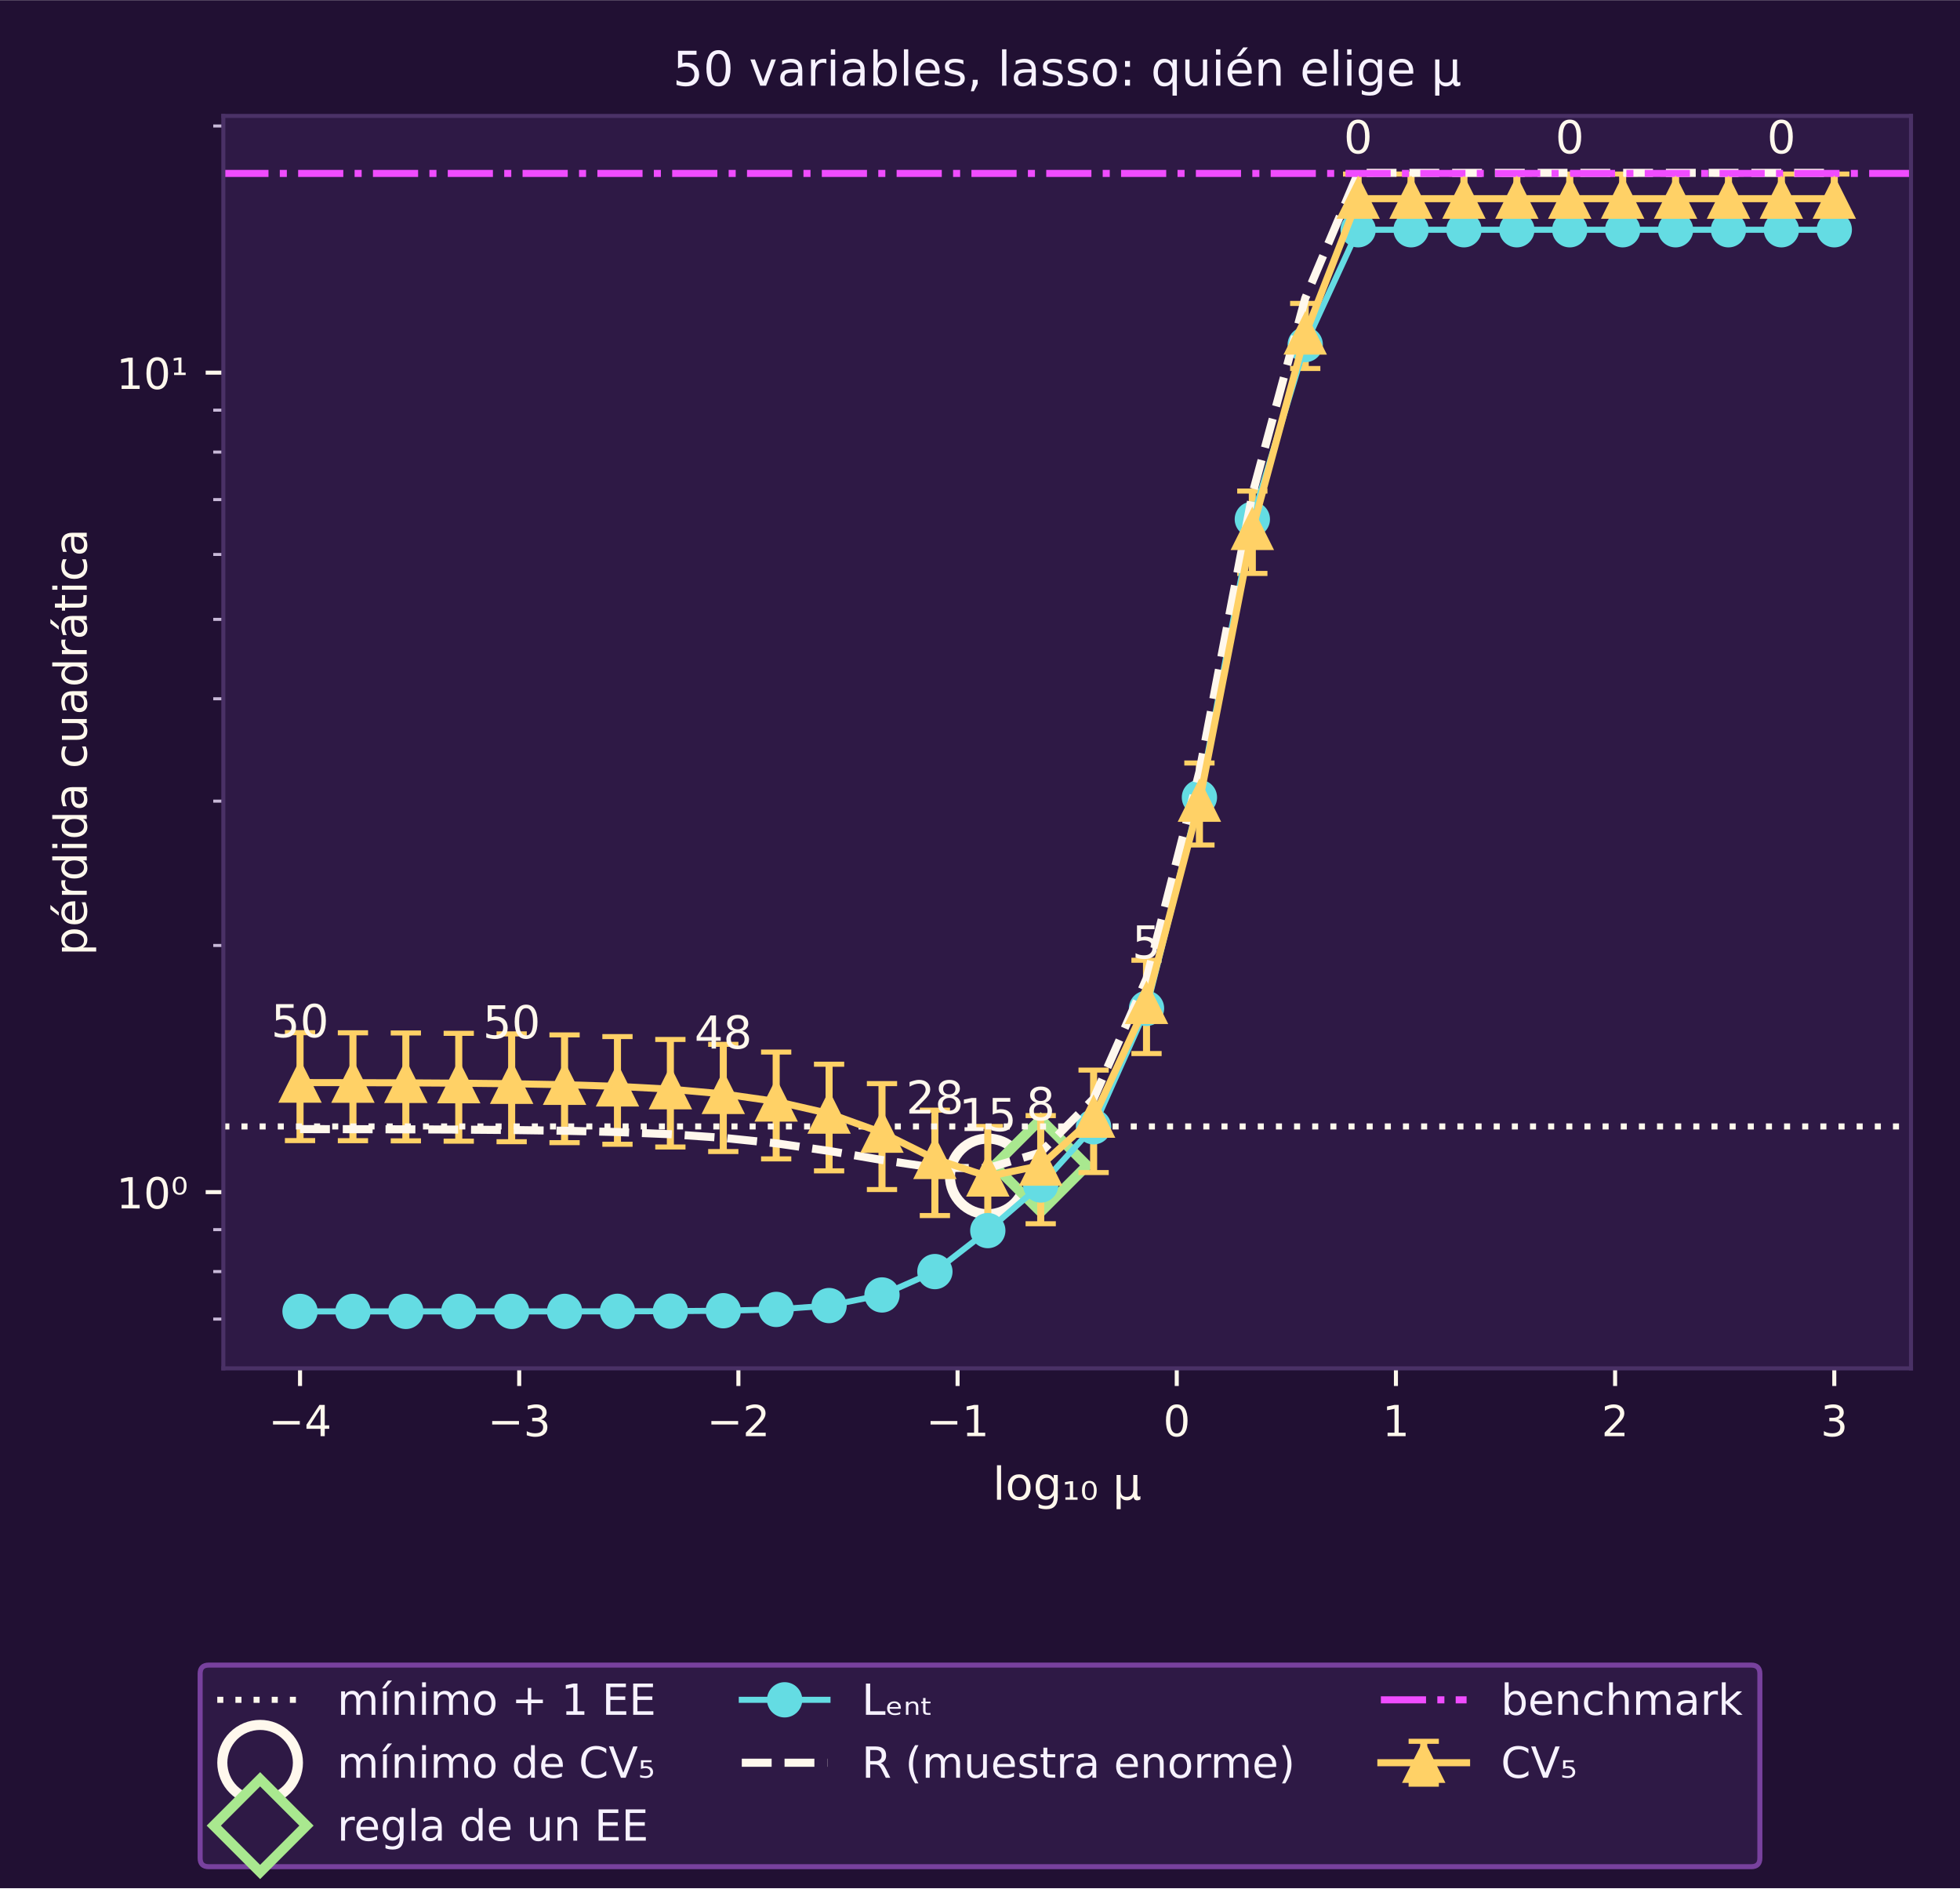
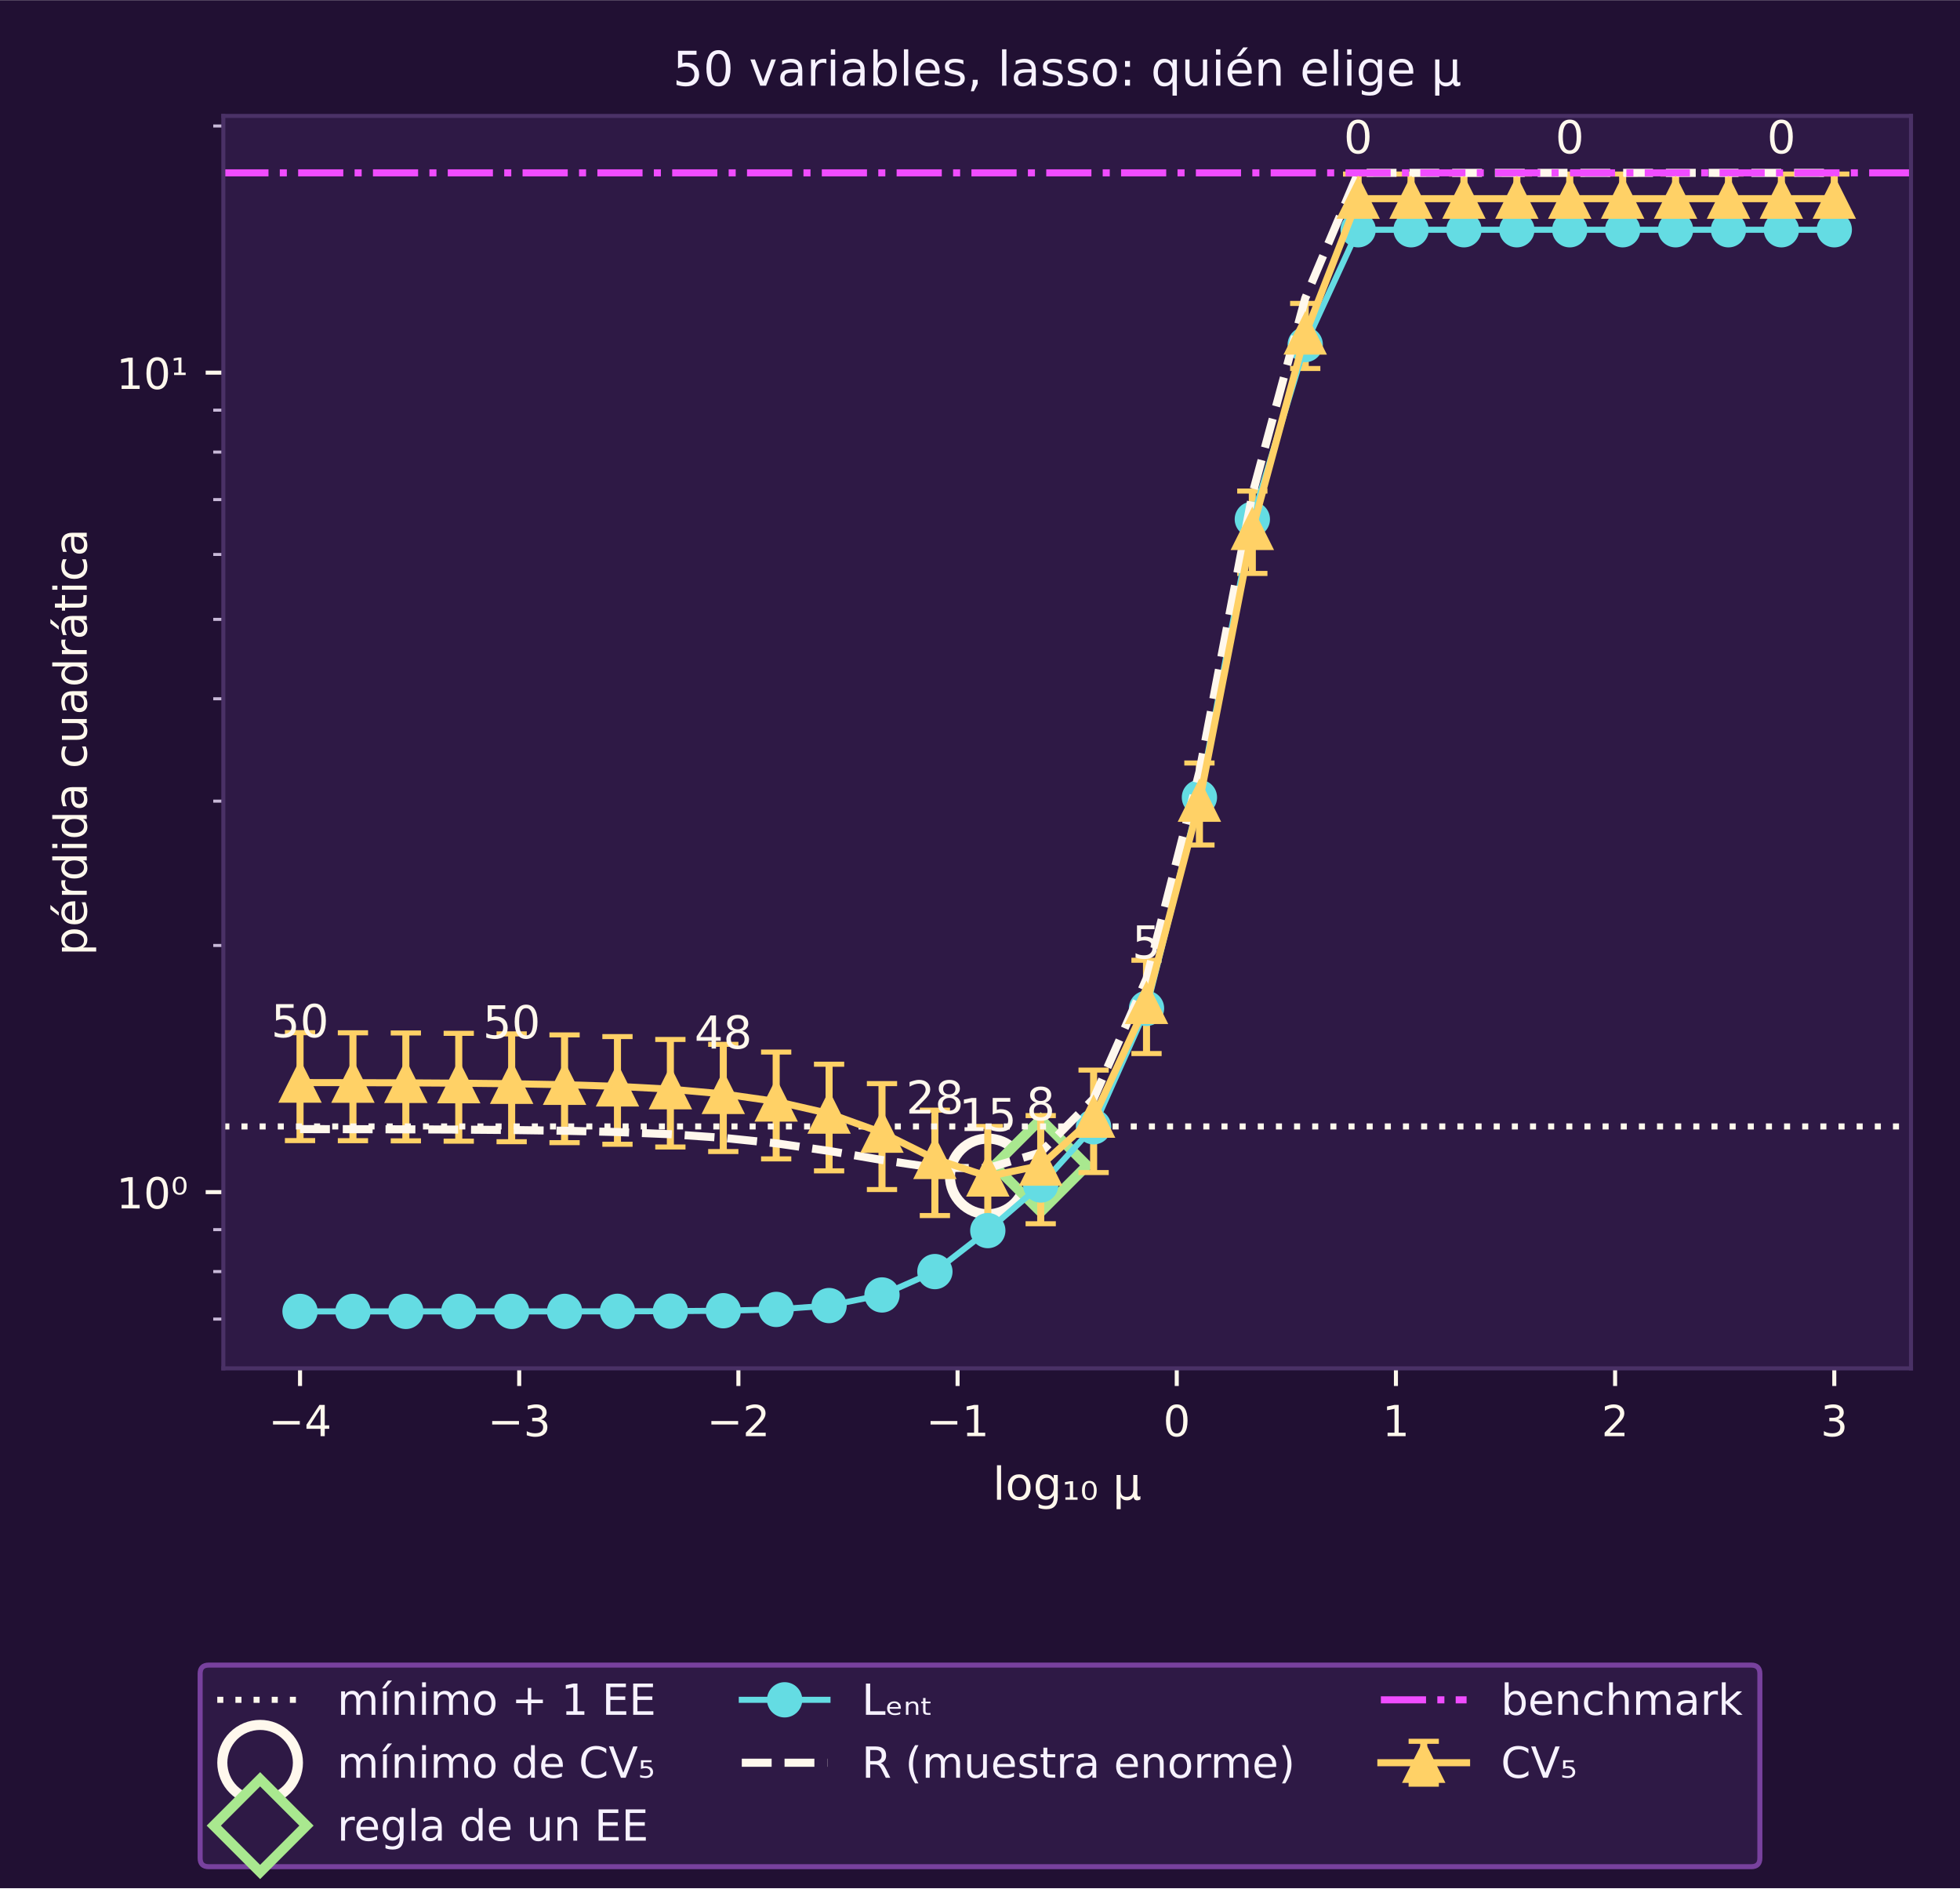
<svg xmlns="http://www.w3.org/2000/svg" xmlns:xlink="http://www.w3.org/1999/xlink" width="600" height="578" viewBox="0 0 388.8 374.4" role="img" aria-label="L ent sube con μ; CV 5 mínima en μ = 0.14 con 15 variables; la línea horizontal es el mínimo más un error estándar; de μ grande a chica, el primer triángulo bajo esa línea es μ = 0.24, con 8 variables; R en el elegido 1.12">
  <rect x="0" y="0" width="388.8" height="374.4" fill="#211033" />
  <defs>
    <style type="text/css">*{stroke-linejoin: round; stroke-linecap: butt}</style>
  </defs>
  <g id="figure_1">
    <g id="patch_1">
      <path d="M 0 374.4  L 388.8 374.4  L 388.8 0  L 0 0  z " style="fill: #211033" />
    </g>
    <g id="axes_1">
      <g id="patch_2">
        <path d="M 44.3 271.312  L 379.08 271.312  L 379.08 22.92  L 44.3 22.92  z " style="fill: #2e1945" />
      </g>
      <g id="elegido">
        <defs>
          <path id="me1d55ab43c" d="M 0 7.5  C 1.989 7.5 3.897 6.71 5.303 5.303  C 6.71 3.897 7.5 1.989 7.5 0  C 7.5 -1.989 6.71 -3.897 5.303 -5.303  C 3.897 -6.71 1.989 -7.5 0 -7.5  C -1.989 -7.5 -3.897 -6.71 -5.303 -5.303  C -6.71 -3.897 -7.5 -1.989 -7.5 0  C -7.5 1.989 -6.71 3.897 -5.303 5.303  C -3.897 6.71 -1.989 7.5 0 7.5  z " style="stroke: #fff8ed; stroke-width: 2" />
        </defs>
        <g clip-path="url(#p0247151b58)">
          <use xlink:href="#me1d55ab43c" x="195.948" y="233.247" style="fill: #2e1945; stroke: #fff8ed; stroke-width: 2" />
        </g>
      </g>
      <g id="elegido-un-ee">
        <defs>
          <path id="m802883b005" d="M -0 9.192  L 9.192 0  L 0 -9.192  L -9.192 -0  z " style="stroke: #a9e88f; stroke-width: 2; stroke-linejoin: miter" />
        </defs>
        <g clip-path="url(#p0247151b58)">
          <use xlink:href="#m802883b005" x="206.443" y="231.099" style="fill: #2e1945; stroke: #a9e88f; stroke-width: 2; stroke-linejoin: miter" />
        </g>
      </g>
      <g id="matplotlib.axis_1">
        <g id="xtick_1">
          <g id="line2d_1">
            <defs>
              <path id="md5d1416848" d="M 0 0  L 0 3.5  " style="stroke: #fff8ed; stroke-width: 0.8" />
            </defs>
            <g>
              <use xlink:href="#md5d1416848" x="59.517" y="271.312" style="fill: #fff8ed; stroke: #fff8ed; stroke-width: 0.8" />
            </g>
          </g>
          <g id="text_1">
            <text style="font-size: 8.5px; font-family: 'DejaVu Sans', sans-serif; text-anchor: middle; fill: #fff8ed" x="59.517" y="284.771" transform="rotate(-0 59.51727 284.7707)">−4</text>
          </g>
        </g>
        <g id="xtick_2">
          <g id="line2d_2">
            <g>
              <use xlink:href="#md5d1416848" x="102.995" y="271.312" style="fill: #fff8ed; stroke: #fff8ed; stroke-width: 0.8" />
            </g>
          </g>
          <g id="text_2">
            <text style="font-size: 8.5px; font-family: 'DejaVu Sans', sans-serif; text-anchor: middle; fill: #fff8ed" x="102.995" y="284.771" transform="rotate(-0 102.9952 284.7707)">−3</text>
          </g>
        </g>
        <g id="xtick_3">
          <g id="line2d_3">
            <g>
              <use xlink:href="#md5d1416848" x="146.473" y="271.312" style="fill: #fff8ed; stroke: #fff8ed; stroke-width: 0.8" />
            </g>
          </g>
          <g id="text_3">
            <text style="font-size: 8.5px; font-family: 'DejaVu Sans', sans-serif; text-anchor: middle; fill: #fff8ed" x="146.473" y="284.771" transform="rotate(-0 146.4731 284.7707)">−2</text>
          </g>
        </g>
        <g id="xtick_4">
          <g id="line2d_4">
            <g>
              <use xlink:href="#md5d1416848" x="189.951" y="271.312" style="fill: #fff8ed; stroke: #fff8ed; stroke-width: 0.8" />
            </g>
          </g>
          <g id="text_4">
            <text style="font-size: 8.5px; font-family: 'DejaVu Sans', sans-serif; text-anchor: middle; fill: #fff8ed" x="189.951" y="284.771" transform="rotate(-0 189.951 284.7707)">−1</text>
          </g>
        </g>
        <g id="xtick_5">
          <g id="line2d_5">
            <g>
              <use xlink:href="#md5d1416848" x="233.429" y="271.312" style="fill: #fff8ed; stroke: #fff8ed; stroke-width: 0.8" />
            </g>
          </g>
          <g id="text_5">
            <text style="font-size: 8.5px; font-family: 'DejaVu Sans', sans-serif; text-anchor: middle; fill: #fff8ed" x="233.429" y="284.771" transform="rotate(-0 233.429 284.7707)">0</text>
          </g>
        </g>
        <g id="xtick_6">
          <g id="line2d_6">
            <g>
              <use xlink:href="#md5d1416848" x="276.907" y="271.312" style="fill: #fff8ed; stroke: #fff8ed; stroke-width: 0.8" />
            </g>
          </g>
          <g id="text_6">
            <text style="font-size: 8.5px; font-family: 'DejaVu Sans', sans-serif; text-anchor: middle; fill: #fff8ed" x="276.907" y="284.771" transform="rotate(-0 276.9069 284.7707)">1</text>
          </g>
        </g>
        <g id="xtick_7">
          <g id="line2d_7">
            <g>
              <use xlink:href="#md5d1416848" x="320.385" y="271.312" style="fill: #fff8ed; stroke: #fff8ed; stroke-width: 0.8" />
            </g>
          </g>
          <g id="text_7">
            <text style="font-size: 8.5px; font-family: 'DejaVu Sans', sans-serif; text-anchor: middle; fill: #fff8ed" x="320.385" y="284.771" transform="rotate(-0 320.3848 284.7707)">2</text>
          </g>
        </g>
        <g id="xtick_8">
          <g id="line2d_8">
            <g>
              <use xlink:href="#md5d1416848" x="363.863" y="271.312" style="fill: #fff8ed; stroke: #fff8ed; stroke-width: 0.8" />
            </g>
          </g>
          <g id="text_8">
            <text style="font-size: 8.5px; font-family: 'DejaVu Sans', sans-serif; text-anchor: middle; fill: #fff8ed" x="363.863" y="284.771" transform="rotate(-0 363.8627 284.7707)">3</text>
          </g>
        </g>
        <g id="text_9">
          <text style="font-size: 9px; font-family: 'DejaVu Sans', sans-serif; text-anchor: middle; fill: #fff8ed" x="211.69" y="297.377" transform="rotate(-0 211.69 297.377)">log₁₀ μ</text>
        </g>
      </g>
      <g id="matplotlib.axis_2">
        <g id="ytick_1">
          <g id="line2d_9">
            <defs>
              <path id="m7dde4cb0bd" d="M 0 0  L -3.5 0  " style="stroke: #fff8ed; stroke-width: 0.8" />
            </defs>
            <g>
              <use xlink:href="#m7dde4cb0bd" x="44.3" y="236.365" style="fill: #fff8ed; stroke: #fff8ed; stroke-width: 0.8" />
            </g>
          </g>
          <g id="text_10">
            <text style="font-size: 8.5px; font-family: 'DejaVu Sans', sans-serif; text-anchor: end; fill: #fff8ed" x="37.3" y="239.595" transform="rotate(-0 37.3 239.5945)">10⁰</text>
          </g>
        </g>
        <g id="ytick_2">
          <g id="line2d_10">
            <g>
              <use xlink:href="#m7dde4cb0bd" x="44.3" y="73.84" style="fill: #fff8ed; stroke: #fff8ed; stroke-width: 0.8" />
            </g>
          </g>
          <g id="text_11">
            <text style="font-size: 8.5px; font-family: 'DejaVu Sans', sans-serif; text-anchor: end; fill: #fff8ed" x="37.3" y="77.069" transform="rotate(-0 37.3 77.06938)">10¹</text>
          </g>
        </g>
        <g id="ytick_3">
          <g id="line2d_11">
            <defs>
              <path id="mcfc61ed64d" d="M 0 0  L -2 0  " style="stroke: #c8b9d8; stroke-width: 0.6" />
            </defs>
            <g>
              <use xlink:href="#mcfc61ed64d" x="44.3" y="261.541" style="fill: #c8b9d8; stroke: #c8b9d8; stroke-width: 0.6" />
            </g>
          </g>
        </g>
        <g id="ytick_4">
          <g id="line2d_12">
            <g>
              <use xlink:href="#mcfc61ed64d" x="44.3" y="252.115" style="fill: #c8b9d8; stroke: #c8b9d8; stroke-width: 0.6" />
            </g>
          </g>
        </g>
        <g id="ytick_5">
          <g id="line2d_13">
            <g>
              <use xlink:href="#mcfc61ed64d" x="44.3" y="243.802" style="fill: #c8b9d8; stroke: #c8b9d8; stroke-width: 0.6" />
            </g>
          </g>
        </g>
        <g id="ytick_6">
          <g id="line2d_14">
            <g>
              <use xlink:href="#mcfc61ed64d" x="44.3" y="187.44" style="fill: #c8b9d8; stroke: #c8b9d8; stroke-width: 0.6" />
            </g>
          </g>
        </g>
        <g id="ytick_7">
          <g id="line2d_15">
            <g>
              <use xlink:href="#mcfc61ed64d" x="44.3" y="158.821" style="fill: #c8b9d8; stroke: #c8b9d8; stroke-width: 0.6" />
            </g>
          </g>
        </g>
        <g id="ytick_8">
          <g id="line2d_16">
            <g>
              <use xlink:href="#mcfc61ed64d" x="44.3" y="138.515" style="fill: #c8b9d8; stroke: #c8b9d8; stroke-width: 0.6" />
            </g>
          </g>
        </g>
        <g id="ytick_9">
          <g id="line2d_17">
            <g>
              <use xlink:href="#mcfc61ed64d" x="44.3" y="122.765" style="fill: #c8b9d8; stroke: #c8b9d8; stroke-width: 0.6" />
            </g>
          </g>
        </g>
        <g id="ytick_10">
          <g id="line2d_18">
            <g>
              <use xlink:href="#mcfc61ed64d" x="44.3" y="109.896" style="fill: #c8b9d8; stroke: #c8b9d8; stroke-width: 0.6" />
            </g>
          </g>
        </g>
        <g id="ytick_11">
          <g id="line2d_19">
            <g>
              <use xlink:href="#mcfc61ed64d" x="44.3" y="99.016" style="fill: #c8b9d8; stroke: #c8b9d8; stroke-width: 0.6" />
            </g>
          </g>
        </g>
        <g id="ytick_12">
          <g id="line2d_20">
            <g>
              <use xlink:href="#mcfc61ed64d" x="44.3" y="89.59" style="fill: #c8b9d8; stroke: #c8b9d8; stroke-width: 0.6" />
            </g>
          </g>
        </g>
        <g id="ytick_13">
          <g id="line2d_21">
            <g>
              <use xlink:href="#mcfc61ed64d" x="44.3" y="81.277" style="fill: #c8b9d8; stroke: #c8b9d8; stroke-width: 0.6" />
            </g>
          </g>
        </g>
        <g id="ytick_14">
          <g id="line2d_22">
            <g>
              <use xlink:href="#mcfc61ed64d" x="44.3" y="24.915" style="fill: #c8b9d8; stroke: #c8b9d8; stroke-width: 0.6" />
            </g>
          </g>
        </g>
        <g id="text_12">
          <text style="font-size: 9px; font-family: 'DejaVu Sans', sans-serif; text-anchor: middle; fill: #fff8ed" x="17.204" y="147.116" transform="rotate(-90 17.20406 147.116)">pérdida cuadrática</text>
        </g>
      </g>
      <g id="LineCollection_1">
        <path d="M 363.863 44.58  L 363.863 34.448  " clip-path="url(#p0247151b58)" style="fill: none; stroke: #ffd166; stroke-width: 1.4" />
        <path d="M 353.368 44.58  L 353.368 34.448  " clip-path="url(#p0247151b58)" style="fill: none; stroke: #ffd166; stroke-width: 1.4" />
        <path d="M 342.873 44.58  L 342.873 34.448  " clip-path="url(#p0247151b58)" style="fill: none; stroke: #ffd166; stroke-width: 1.4" />
        <path d="M 332.379 44.58  L 332.379 34.448  " clip-path="url(#p0247151b58)" style="fill: none; stroke: #ffd166; stroke-width: 1.4" />
        <path d="M 321.884 44.58  L 321.884 34.448  " clip-path="url(#p0247151b58)" style="fill: none; stroke: #ffd166; stroke-width: 1.4" />
        <path d="M 311.389 44.58  L 311.389 34.448  " clip-path="url(#p0247151b58)" style="fill: none; stroke: #ffd166; stroke-width: 1.4" />
        <path d="M 300.895 44.58  L 300.895 34.448  " clip-path="url(#p0247151b58)" style="fill: none; stroke: #ffd166; stroke-width: 1.4" />
        <path d="M 290.4 44.58  L 290.4 34.448  " clip-path="url(#p0247151b58)" style="fill: none; stroke: #ffd166; stroke-width: 1.4" />
        <path d="M 279.905 44.58  L 279.905 34.448  " clip-path="url(#p0247151b58)" style="fill: none; stroke: #ffd166; stroke-width: 1.4" />
        <path d="M 269.411 44.58  L 269.411 34.448  " clip-path="url(#p0247151b58)" style="fill: none; stroke: #ffd166; stroke-width: 1.4" />
        <path d="M 258.916 73.012  L 258.916 60.11  " clip-path="url(#p0247151b58)" style="fill: none; stroke: #ffd166; stroke-width: 1.4" />
        <path d="M 248.421 113.662  L 248.421 97.32  " clip-path="url(#p0247151b58)" style="fill: none; stroke: #ffd166; stroke-width: 1.4" />
        <path d="M 237.927 167.518  L 237.927 151.254  " clip-path="url(#p0247151b58)" style="fill: none; stroke: #ffd166; stroke-width: 1.4" />
        <path d="M 227.432 208.878  L 227.432 190.376  " clip-path="url(#p0247151b58)" style="fill: none; stroke: #ffd166; stroke-width: 1.4" />
        <path d="M 216.937 232.48  L 216.937 212.162  " clip-path="url(#p0247151b58)" style="fill: none; stroke: #ffd166; stroke-width: 1.4" />
        <path d="M 206.443 242.633  L 206.443 221.188  " clip-path="url(#p0247151b58)" style="fill: none; stroke: #ffd166; stroke-width: 1.4" />
        <path d="M 195.948 244.779  L 195.948 223.337  " clip-path="url(#p0247151b58)" style="fill: none; stroke: #ffd166; stroke-width: 1.4" />
        <path d="M 185.453 241.009  L 185.453 220.1  " clip-path="url(#p0247151b58)" style="fill: none; stroke: #ffd166; stroke-width: 1.4" />
        <path d="M 174.959 235.853  L 174.959 214.839  " clip-path="url(#p0247151b58)" style="fill: none; stroke: #ffd166; stroke-width: 1.4" />
        <path d="M 164.464 232.147  L 164.464 210.996  " clip-path="url(#p0247151b58)" style="fill: none; stroke: #ffd166; stroke-width: 1.4" />
        <path d="M 153.969 229.772  L 153.969 208.584  " clip-path="url(#p0247151b58)" style="fill: none; stroke: #ffd166; stroke-width: 1.4" />
        <path d="M 143.475 228.316  L 143.475 207.05  " clip-path="url(#p0247151b58)" style="fill: none; stroke: #ffd166; stroke-width: 1.4" />
        <path d="M 132.98 227.411  L 132.98 206.087  " clip-path="url(#p0247151b58)" style="fill: none; stroke: #ffd166; stroke-width: 1.4" />
        <path d="M 122.485 226.869  L 122.485 205.516  " clip-path="url(#p0247151b58)" style="fill: none; stroke: #ffd166; stroke-width: 1.4" />
        <path d="M 111.991 226.551  L 111.991 205.183  " clip-path="url(#p0247151b58)" style="fill: none; stroke: #ffd166; stroke-width: 1.4" />
        <path d="M 101.496 226.364  L 101.496 204.983  " clip-path="url(#p0247151b58)" style="fill: none; stroke: #ffd166; stroke-width: 1.4" />
        <path d="M 91.001 226.256  L 91.001 204.867  " clip-path="url(#p0247151b58)" style="fill: none; stroke: #ffd166; stroke-width: 1.4" />
        <path d="M 80.507 226.196  L 80.507 204.801  " clip-path="url(#p0247151b58)" style="fill: none; stroke: #ffd166; stroke-width: 1.4" />
        <path d="M 70.012 226.161  L 70.012 204.764  " clip-path="url(#p0247151b58)" style="fill: none; stroke: #ffd166; stroke-width: 1.4" />
        <path d="M 59.517 226.141  L 59.517 204.742  " clip-path="url(#p0247151b58)" style="fill: none; stroke: #ffd166; stroke-width: 1.4" />
      </g>
      <g id="line2d_23">
        <defs>
          <path id="m44a993874d" d="M 3 0  L -3 -0  " style="stroke: #ffd166" />
        </defs>
        <g clip-path="url(#p0247151b58)">
          <use xlink:href="#m44a993874d" x="363.863" y="44.58" style="fill: #ffd166; stroke: #ffd166" />
          <use xlink:href="#m44a993874d" x="353.368" y="44.58" style="fill: #ffd166; stroke: #ffd166" />
          <use xlink:href="#m44a993874d" x="342.873" y="44.58" style="fill: #ffd166; stroke: #ffd166" />
          <use xlink:href="#m44a993874d" x="332.379" y="44.58" style="fill: #ffd166; stroke: #ffd166" />
          <use xlink:href="#m44a993874d" x="321.884" y="44.58" style="fill: #ffd166; stroke: #ffd166" />
          <use xlink:href="#m44a993874d" x="311.389" y="44.58" style="fill: #ffd166; stroke: #ffd166" />
          <use xlink:href="#m44a993874d" x="300.895" y="44.58" style="fill: #ffd166; stroke: #ffd166" />
          <use xlink:href="#m44a993874d" x="290.4" y="44.58" style="fill: #ffd166; stroke: #ffd166" />
          <use xlink:href="#m44a993874d" x="279.905" y="44.58" style="fill: #ffd166; stroke: #ffd166" />
          <use xlink:href="#m44a993874d" x="269.411" y="44.58" style="fill: #ffd166; stroke: #ffd166" />
          <use xlink:href="#m44a993874d" x="258.916" y="73.012" style="fill: #ffd166; stroke: #ffd166" />
          <use xlink:href="#m44a993874d" x="248.421" y="113.662" style="fill: #ffd166; stroke: #ffd166" />
          <use xlink:href="#m44a993874d" x="237.927" y="167.518" style="fill: #ffd166; stroke: #ffd166" />
          <use xlink:href="#m44a993874d" x="227.432" y="208.878" style="fill: #ffd166; stroke: #ffd166" />
          <use xlink:href="#m44a993874d" x="216.937" y="232.48" style="fill: #ffd166; stroke: #ffd166" />
          <use xlink:href="#m44a993874d" x="206.443" y="242.633" style="fill: #ffd166; stroke: #ffd166" />
          <use xlink:href="#m44a993874d" x="195.948" y="244.779" style="fill: #ffd166; stroke: #ffd166" />
          <use xlink:href="#m44a993874d" x="185.453" y="241.009" style="fill: #ffd166; stroke: #ffd166" />
          <use xlink:href="#m44a993874d" x="174.959" y="235.853" style="fill: #ffd166; stroke: #ffd166" />
          <use xlink:href="#m44a993874d" x="164.464" y="232.147" style="fill: #ffd166; stroke: #ffd166" />
          <use xlink:href="#m44a993874d" x="153.969" y="229.772" style="fill: #ffd166; stroke: #ffd166" />
          <use xlink:href="#m44a993874d" x="143.475" y="228.316" style="fill: #ffd166; stroke: #ffd166" />
          <use xlink:href="#m44a993874d" x="132.98" y="227.411" style="fill: #ffd166; stroke: #ffd166" />
          <use xlink:href="#m44a993874d" x="122.485" y="226.869" style="fill: #ffd166; stroke: #ffd166" />
          <use xlink:href="#m44a993874d" x="111.991" y="226.551" style="fill: #ffd166; stroke: #ffd166" />
          <use xlink:href="#m44a993874d" x="101.496" y="226.364" style="fill: #ffd166; stroke: #ffd166" />
          <use xlink:href="#m44a993874d" x="91.001" y="226.256" style="fill: #ffd166; stroke: #ffd166" />
          <use xlink:href="#m44a993874d" x="80.507" y="226.196" style="fill: #ffd166; stroke: #ffd166" />
          <use xlink:href="#m44a993874d" x="70.012" y="226.161" style="fill: #ffd166; stroke: #ffd166" />
          <use xlink:href="#m44a993874d" x="59.517" y="226.141" style="fill: #ffd166; stroke: #ffd166" />
        </g>
      </g>
      <g id="line2d_24">
        <g clip-path="url(#p0247151b58)">
          <use xlink:href="#m44a993874d" x="363.863" y="34.448" style="fill: #ffd166; stroke: #ffd166" />
          <use xlink:href="#m44a993874d" x="353.368" y="34.448" style="fill: #ffd166; stroke: #ffd166" />
          <use xlink:href="#m44a993874d" x="342.873" y="34.448" style="fill: #ffd166; stroke: #ffd166" />
          <use xlink:href="#m44a993874d" x="332.379" y="34.448" style="fill: #ffd166; stroke: #ffd166" />
          <use xlink:href="#m44a993874d" x="321.884" y="34.448" style="fill: #ffd166; stroke: #ffd166" />
          <use xlink:href="#m44a993874d" x="311.389" y="34.448" style="fill: #ffd166; stroke: #ffd166" />
          <use xlink:href="#m44a993874d" x="300.895" y="34.448" style="fill: #ffd166; stroke: #ffd166" />
          <use xlink:href="#m44a993874d" x="290.4" y="34.448" style="fill: #ffd166; stroke: #ffd166" />
          <use xlink:href="#m44a993874d" x="279.905" y="34.448" style="fill: #ffd166; stroke: #ffd166" />
          <use xlink:href="#m44a993874d" x="269.411" y="34.448" style="fill: #ffd166; stroke: #ffd166" />
          <use xlink:href="#m44a993874d" x="258.916" y="60.11" style="fill: #ffd166; stroke: #ffd166" />
          <use xlink:href="#m44a993874d" x="248.421" y="97.32" style="fill: #ffd166; stroke: #ffd166" />
          <use xlink:href="#m44a993874d" x="237.927" y="151.254" style="fill: #ffd166; stroke: #ffd166" />
          <use xlink:href="#m44a993874d" x="227.432" y="190.376" style="fill: #ffd166; stroke: #ffd166" />
          <use xlink:href="#m44a993874d" x="216.937" y="212.162" style="fill: #ffd166; stroke: #ffd166" />
          <use xlink:href="#m44a993874d" x="206.443" y="221.188" style="fill: #ffd166; stroke: #ffd166" />
          <use xlink:href="#m44a993874d" x="195.948" y="223.337" style="fill: #ffd166; stroke: #ffd166" />
          <use xlink:href="#m44a993874d" x="185.453" y="220.1" style="fill: #ffd166; stroke: #ffd166" />
          <use xlink:href="#m44a993874d" x="174.959" y="214.839" style="fill: #ffd166; stroke: #ffd166" />
          <use xlink:href="#m44a993874d" x="164.464" y="210.996" style="fill: #ffd166; stroke: #ffd166" />
          <use xlink:href="#m44a993874d" x="153.969" y="208.584" style="fill: #ffd166; stroke: #ffd166" />
          <use xlink:href="#m44a993874d" x="143.475" y="207.05" style="fill: #ffd166; stroke: #ffd166" />
          <use xlink:href="#m44a993874d" x="132.98" y="206.087" style="fill: #ffd166; stroke: #ffd166" />
          <use xlink:href="#m44a993874d" x="122.485" y="205.516" style="fill: #ffd166; stroke: #ffd166" />
          <use xlink:href="#m44a993874d" x="111.991" y="205.183" style="fill: #ffd166; stroke: #ffd166" />
          <use xlink:href="#m44a993874d" x="101.496" y="204.983" style="fill: #ffd166; stroke: #ffd166" />
          <use xlink:href="#m44a993874d" x="91.001" y="204.867" style="fill: #ffd166; stroke: #ffd166" />
          <use xlink:href="#m44a993874d" x="80.507" y="204.801" style="fill: #ffd166; stroke: #ffd166" />
          <use xlink:href="#m44a993874d" x="70.012" y="204.764" style="fill: #ffd166; stroke: #ffd166" />
          <use xlink:href="#m44a993874d" x="59.517" y="204.742" style="fill: #ffd166; stroke: #ffd166" />
        </g>
      </g>
      <g id="umbral">
        <path d="M 44.3 223.337  L 379.08 223.337  " clip-path="url(#p0247151b58)" style="fill: none; stroke-dasharray: 1.2,2.4; stroke-dashoffset: 0; stroke: #fff8ed; stroke-width: 1.2" />
      </g>
      <g id="L_ent">
        <path d="M 59.517 260.021  L 70.012 260.021  L 80.507 260.021  L 91.001 260.021  L 101.496 260.02  L 111.991 260.016  L 122.485 260.005  L 132.98 259.971  L 143.475 259.884  L 153.969 259.628  L 164.464 258.863  L 174.959 256.757  L 185.453 252.125  L 195.948 243.991  L 206.443 234.949  L 216.937 223.41  L 227.432 199.917  L 237.927 158.079  L 248.421 102.911  L 258.916 68.27  L 269.411 45.497  L 279.905 45.497  L 290.4 45.497  L 300.895 45.497  L 311.389 45.497  L 321.884 45.497  L 332.379 45.497  L 342.873 45.497  L 353.368 45.497  L 363.863 45.497  " clip-path="url(#p0247151b58)" style="fill: none; stroke: #64dce3; stroke-width: 1.2; stroke-linecap: square" />
        <defs>
          <path id="m28ae90e9f3" d="M 0 3  C 0.796 3 1.559 2.684 2.121 2.121  C 2.684 1.559 3 0.796 3 0  C 3 -0.796 2.684 -1.559 2.121 -2.121  C 1.559 -2.684 0.796 -3 0 -3  C -0.796 -3 -1.559 -2.684 -2.121 -2.121  C -2.684 -1.559 -3 -0.796 -3 0  C -3 0.796 -2.684 1.559 -2.121 2.121  C -1.559 2.684 -0.796 3 0 3  z " style="stroke: #64dce3" />
        </defs>
        <g clip-path="url(#p0247151b58)">
          <use xlink:href="#m28ae90e9f3" x="59.517" y="260.021" style="fill: #64dce3; stroke: #64dce3" />
          <use xlink:href="#m28ae90e9f3" x="70.012" y="260.021" style="fill: #64dce3; stroke: #64dce3" />
          <use xlink:href="#m28ae90e9f3" x="80.507" y="260.021" style="fill: #64dce3; stroke: #64dce3" />
          <use xlink:href="#m28ae90e9f3" x="91.001" y="260.021" style="fill: #64dce3; stroke: #64dce3" />
          <use xlink:href="#m28ae90e9f3" x="101.496" y="260.02" style="fill: #64dce3; stroke: #64dce3" />
          <use xlink:href="#m28ae90e9f3" x="111.991" y="260.016" style="fill: #64dce3; stroke: #64dce3" />
          <use xlink:href="#m28ae90e9f3" x="122.485" y="260.005" style="fill: #64dce3; stroke: #64dce3" />
          <use xlink:href="#m28ae90e9f3" x="132.98" y="259.971" style="fill: #64dce3; stroke: #64dce3" />
          <use xlink:href="#m28ae90e9f3" x="143.475" y="259.884" style="fill: #64dce3; stroke: #64dce3" />
          <use xlink:href="#m28ae90e9f3" x="153.969" y="259.628" style="fill: #64dce3; stroke: #64dce3" />
          <use xlink:href="#m28ae90e9f3" x="164.464" y="258.863" style="fill: #64dce3; stroke: #64dce3" />
          <use xlink:href="#m28ae90e9f3" x="174.959" y="256.757" style="fill: #64dce3; stroke: #64dce3" />
          <use xlink:href="#m28ae90e9f3" x="185.453" y="252.125" style="fill: #64dce3; stroke: #64dce3" />
          <use xlink:href="#m28ae90e9f3" x="195.948" y="243.991" style="fill: #64dce3; stroke: #64dce3" />
          <use xlink:href="#m28ae90e9f3" x="206.443" y="234.949" style="fill: #64dce3; stroke: #64dce3" />
          <use xlink:href="#m28ae90e9f3" x="216.937" y="223.41" style="fill: #64dce3; stroke: #64dce3" />
          <use xlink:href="#m28ae90e9f3" x="227.432" y="199.917" style="fill: #64dce3; stroke: #64dce3" />
          <use xlink:href="#m28ae90e9f3" x="237.927" y="158.079" style="fill: #64dce3; stroke: #64dce3" />
          <use xlink:href="#m28ae90e9f3" x="248.421" y="102.911" style="fill: #64dce3; stroke: #64dce3" />
          <use xlink:href="#m28ae90e9f3" x="258.916" y="68.27" style="fill: #64dce3; stroke: #64dce3" />
          <use xlink:href="#m28ae90e9f3" x="269.411" y="45.497" style="fill: #64dce3; stroke: #64dce3" />
          <use xlink:href="#m28ae90e9f3" x="279.905" y="45.497" style="fill: #64dce3; stroke: #64dce3" />
          <use xlink:href="#m28ae90e9f3" x="290.4" y="45.497" style="fill: #64dce3; stroke: #64dce3" />
          <use xlink:href="#m28ae90e9f3" x="300.895" y="45.497" style="fill: #64dce3; stroke: #64dce3" />
          <use xlink:href="#m28ae90e9f3" x="311.389" y="45.497" style="fill: #64dce3; stroke: #64dce3" />
          <use xlink:href="#m28ae90e9f3" x="321.884" y="45.497" style="fill: #64dce3; stroke: #64dce3" />
          <use xlink:href="#m28ae90e9f3" x="332.379" y="45.497" style="fill: #64dce3; stroke: #64dce3" />
          <use xlink:href="#m28ae90e9f3" x="342.873" y="45.497" style="fill: #64dce3; stroke: #64dce3" />
          <use xlink:href="#m28ae90e9f3" x="353.368" y="45.497" style="fill: #64dce3; stroke: #64dce3" />
          <use xlink:href="#m28ae90e9f3" x="363.863" y="45.497" style="fill: #64dce3; stroke: #64dce3" />
        </g>
      </g>
      <g id="R">
        <path d="M 59.517 223.866  L 70.012 223.882  L 80.507 223.91  L 91.001 223.959  L 101.496 224.045  L 111.991 224.193  L 122.485 224.447  L 132.98 224.88  L 143.475 225.599  L 153.969 226.684  L 164.464 228.196  L 174.959 229.991  L 185.453 231.541  L 195.948 231.608  L 206.443 228.497  L 216.937 217.846  L 227.432 194.042  L 237.927 153.002  L 248.421 97.99  L 258.916 59.078  L 269.411 34.211  L 279.905 34.211  L 290.4 34.211  L 300.895 34.211  L 311.389 34.211  L 321.884 34.211  L 332.379 34.211  L 342.873 34.211  L 353.368 34.211  L 363.863 34.211  " clip-path="url(#p0247151b58)" style="fill: none; stroke-dasharray: 5.92,2.56; stroke-dashoffset: 0; stroke: #fff8ed; stroke-width: 1.6" />
      </g>
      <g id="benchmark">
-         <path d="M 44.3 34.328  L 379.08 34.328  " clip-path="url(#p0247151b58)" style="fill: none; stroke-dasharray: 8.96,2.24,1.4,2.24; stroke-dashoffset: 0; stroke: #f04cff; stroke-width: 1.4" />
+         <path d="M 44.3 34.211  L 379.08 34.211  " clip-path="url(#p0247151b58)" style="fill: none; stroke-dasharray: 8.96,2.24,1.4,2.24; stroke-dashoffset: 0; stroke: #f04cff; stroke-width: 1.4" />
      </g>
      <g id="serie-cv">
        <path d="M 363.863 39.332  L 353.368 39.332  L 342.873 39.332  L 332.379 39.332  L 321.884 39.332  L 311.389 39.332  L 300.895 39.332  L 290.4 39.332  L 279.905 39.332  L 269.411 39.332  L 258.916 66.266  L 248.421 105.019  L 237.927 158.919  L 227.432 199.022  L 216.937 221.592  L 206.443 231.099  L 195.948 233.247  L 185.453 229.783  L 174.959 224.567  L 164.464 220.782  L 153.969 218.386  L 143.475 216.885  L 132.98 215.947  L 122.485 215.388  L 111.991 215.061  L 101.496 214.867  L 91.001 214.755  L 80.507 214.691  L 70.012 214.654  L 59.517 214.634  " clip-path="url(#p0247151b58)" style="fill: none; stroke: #ffd166; stroke-width: 1.4; stroke-linecap: square" />
        <defs>
          <path id="m5232eb39ed" d="M 0 -3.5  L -3.5 3.5  L 3.5 3.5  z " style="stroke: #ffd166; stroke-linejoin: miter" />
        </defs>
        <g clip-path="url(#p0247151b58)">
          <use xlink:href="#m5232eb39ed" x="363.863" y="39.332" style="fill: #ffd166; stroke: #ffd166; stroke-linejoin: miter" />
          <use xlink:href="#m5232eb39ed" x="353.368" y="39.332" style="fill: #ffd166; stroke: #ffd166; stroke-linejoin: miter" />
          <use xlink:href="#m5232eb39ed" x="342.873" y="39.332" style="fill: #ffd166; stroke: #ffd166; stroke-linejoin: miter" />
          <use xlink:href="#m5232eb39ed" x="332.379" y="39.332" style="fill: #ffd166; stroke: #ffd166; stroke-linejoin: miter" />
          <use xlink:href="#m5232eb39ed" x="321.884" y="39.332" style="fill: #ffd166; stroke: #ffd166; stroke-linejoin: miter" />
          <use xlink:href="#m5232eb39ed" x="311.389" y="39.332" style="fill: #ffd166; stroke: #ffd166; stroke-linejoin: miter" />
          <use xlink:href="#m5232eb39ed" x="300.895" y="39.332" style="fill: #ffd166; stroke: #ffd166; stroke-linejoin: miter" />
          <use xlink:href="#m5232eb39ed" x="290.4" y="39.332" style="fill: #ffd166; stroke: #ffd166; stroke-linejoin: miter" />
          <use xlink:href="#m5232eb39ed" x="279.905" y="39.332" style="fill: #ffd166; stroke: #ffd166; stroke-linejoin: miter" />
          <use xlink:href="#m5232eb39ed" x="269.411" y="39.332" style="fill: #ffd166; stroke: #ffd166; stroke-linejoin: miter" />
          <use xlink:href="#m5232eb39ed" x="258.916" y="66.266" style="fill: #ffd166; stroke: #ffd166; stroke-linejoin: miter" />
          <use xlink:href="#m5232eb39ed" x="248.421" y="105.019" style="fill: #ffd166; stroke: #ffd166; stroke-linejoin: miter" />
          <use xlink:href="#m5232eb39ed" x="237.927" y="158.919" style="fill: #ffd166; stroke: #ffd166; stroke-linejoin: miter" />
          <use xlink:href="#m5232eb39ed" x="227.432" y="199.022" style="fill: #ffd166; stroke: #ffd166; stroke-linejoin: miter" />
          <use xlink:href="#m5232eb39ed" x="216.937" y="221.592" style="fill: #ffd166; stroke: #ffd166; stroke-linejoin: miter" />
          <use xlink:href="#m5232eb39ed" x="206.443" y="231.099" style="fill: #ffd166; stroke: #ffd166; stroke-linejoin: miter" />
          <use xlink:href="#m5232eb39ed" x="195.948" y="233.247" style="fill: #ffd166; stroke: #ffd166; stroke-linejoin: miter" />
          <use xlink:href="#m5232eb39ed" x="185.453" y="229.783" style="fill: #ffd166; stroke: #ffd166; stroke-linejoin: miter" />
          <use xlink:href="#m5232eb39ed" x="174.959" y="224.567" style="fill: #ffd166; stroke: #ffd166; stroke-linejoin: miter" />
          <use xlink:href="#m5232eb39ed" x="164.464" y="220.782" style="fill: #ffd166; stroke: #ffd166; stroke-linejoin: miter" />
          <use xlink:href="#m5232eb39ed" x="153.969" y="218.386" style="fill: #ffd166; stroke: #ffd166; stroke-linejoin: miter" />
          <use xlink:href="#m5232eb39ed" x="143.475" y="216.885" style="fill: #ffd166; stroke: #ffd166; stroke-linejoin: miter" />
          <use xlink:href="#m5232eb39ed" x="132.98" y="215.947" style="fill: #ffd166; stroke: #ffd166; stroke-linejoin: miter" />
          <use xlink:href="#m5232eb39ed" x="122.485" y="215.388" style="fill: #ffd166; stroke: #ffd166; stroke-linejoin: miter" />
          <use xlink:href="#m5232eb39ed" x="111.991" y="215.061" style="fill: #ffd166; stroke: #ffd166; stroke-linejoin: miter" />
          <use xlink:href="#m5232eb39ed" x="101.496" y="214.867" style="fill: #ffd166; stroke: #ffd166; stroke-linejoin: miter" />
          <use xlink:href="#m5232eb39ed" x="91.001" y="214.755" style="fill: #ffd166; stroke: #ffd166; stroke-linejoin: miter" />
          <use xlink:href="#m5232eb39ed" x="80.507" y="214.691" style="fill: #ffd166; stroke: #ffd166; stroke-linejoin: miter" />
          <use xlink:href="#m5232eb39ed" x="70.012" y="214.654" style="fill: #ffd166; stroke: #ffd166; stroke-linejoin: miter" />
          <use xlink:href="#m5232eb39ed" x="59.517" y="214.634" style="fill: #ffd166; stroke: #ffd166; stroke-linejoin: miter" />
        </g>
      </g>
      <g id="patch_3">
        <path d="M 44.3 271.312  L 44.3 22.92  " style="fill: none; stroke: #4a3166; stroke-width: 0.8; stroke-linejoin: miter; stroke-linecap: square" />
      </g>
      <g id="patch_4">
        <path d="M 379.08 271.312  L 379.08 22.92  " style="fill: none; stroke: #4a3166; stroke-width: 0.8; stroke-linejoin: miter; stroke-linecap: square" />
      </g>
      <g id="patch_5">
        <path d="M 44.3 271.312  L 379.08 271.312  " style="fill: none; stroke: #4a3166; stroke-width: 0.8; stroke-linejoin: miter; stroke-linecap: square" />
      </g>
      <g id="patch_6">
        <path d="M 44.3 22.92  L 379.08 22.92  " style="fill: none; stroke: #4a3166; stroke-width: 0.8; stroke-linejoin: miter; stroke-linecap: square" />
      </g>
      <g id="anotar-0.0001">
        <text style="font-size: 9px; font-family: 'DejaVu Sans', sans-serif; text-anchor: middle; fill: #fff8ed" x="59.517" y="205.634" transform="rotate(-0 59.51727 205.6338)">50</text>
      </g>
      <g id="anotar-0.0009236708571873865">
        <text style="font-size: 9px; font-family: 'DejaVu Sans', sans-serif; text-anchor: middle; fill: #fff8ed" x="101.496" y="205.867" transform="rotate(-0 101.496 205.867)">50</text>
      </g>
      <g id="anotar-0.008531678524172814">
        <text style="font-size: 9px; font-family: 'DejaVu Sans', sans-serif; text-anchor: middle; fill: #fff8ed" x="143.475" y="207.885" transform="rotate(-0 143.4746 207.8849)">48</text>
      </g>
      <g id="anotar-0.07880462815669913">
        <text style="font-size: 9px; font-family: 'DejaVu Sans', sans-serif; text-anchor: middle; fill: #fff8ed" x="185.453" y="220.783" transform="rotate(-0 185.4533 220.7831)">28</text>
      </g>
      <g id="anotar-0.1373823795883264">
        <text style="font-size: 9px; font-family: 'DejaVu Sans', sans-serif; text-anchor: middle; fill: #fff8ed" x="195.948" y="224.247" transform="rotate(-0 195.948 224.2467)">15</text>
      </g>
      <g id="anotar-0.2395026619987486">
        <text style="font-size: 9px; font-family: 'DejaVu Sans', sans-serif; text-anchor: middle; fill: #fff8ed" x="206.443" y="222.099" transform="rotate(-0 206.4427 222.0992)">8</text>
      </g>
      <g id="anotar-0.7278953843983154">
        <text style="font-size: 9px; font-family: 'DejaVu Sans', sans-serif; text-anchor: middle; fill: #fff8ed" x="227.432" y="190.022" transform="rotate(-0 227.432 190.0225)">5</text>
      </g>
      <g id="anotar-6.723357536499335">
        <text style="font-size: 9px; font-family: 'DejaVu Sans', sans-serif; text-anchor: middle; fill: #fff8ed" x="269.411" y="30.332" transform="rotate(-0 269.4107 30.33248)">0</text>
      </g>
      <g id="anotar-62.10169418915616">
        <text style="font-size: 9px; font-family: 'DejaVu Sans', sans-serif; text-anchor: middle; fill: #fff8ed" x="311.389" y="30.332" transform="rotate(-0 311.3894 30.33248)">0</text>
      </g>
      <g id="anotar-573.6152510448682">
        <text style="font-size: 9px; font-family: 'DejaVu Sans', sans-serif; text-anchor: middle; fill: #fff8ed" x="353.368" y="30.332" transform="rotate(-0 353.3681 30.33248)">0</text>
      </g>
      <g id="text_13">
        <text style="font-size: 9.5px; font-family: 'DejaVu Sans', sans-serif; text-anchor: middle; fill: #f7f2ff" x="211.69" y="16.92" transform="rotate(-0 211.69 16.92)">50 variables, lasso: quién elige μ</text>
      </g>
    </g>
    <g id="legend_1">
      <g id="patch_7">
        <path d="M 41.4 370.15  L 347.4 370.15  Q 349.1 370.15 349.1 368.45  L 349.1 331.871  Q 349.1 330.171 347.4 330.171  L 41.4 330.171  Q 39.7 330.171 39.7 331.871  L 39.7 368.45  Q 39.7 370.15 41.4 370.15  z " style="fill: #2e1945; stroke: #78419e; stroke-linejoin: miter" />
      </g>
      <g id="line2d_25">
        <path d="M 43.1 337.054  L 51.6 337.054  L 60.1 337.054  " style="fill: none; stroke-dasharray: 1.2,2.4; stroke-dashoffset: 0; stroke: #fff8ed; stroke-width: 1.2" />
      </g>
      <g id="text_14">
        <text style="font-size: 8.5px; font-family: 'DejaVu Sans', sans-serif; text-anchor: start; fill: #f7f2ff" x="66.9" y="340.029" transform="rotate(-0 66.9 340.0295)">mínimo + 1 EE</text>
      </g>
      <g id="line2d_26">
        <g>
          <use xlink:href="#me1d55ab43c" x="51.6" y="349.531" style="fill: #2e1945; stroke: #fff8ed; stroke-width: 2" />
        </g>
      </g>
      <g id="text_15">
        <text style="font-size: 8.5px; font-family: 'DejaVu Sans', sans-serif; text-anchor: start; fill: #f7f2ff" x="66.9" y="352.506" transform="rotate(-0 66.9 352.5059)">mínimo de CV₅</text>
      </g>
      <g id="line2d_27">
        <g>
          <use xlink:href="#m802883b005" x="51.6" y="362.007" style="fill: #2e1945; stroke: #a9e88f; stroke-width: 2; stroke-linejoin: miter" />
        </g>
      </g>
      <g id="text_16">
        <text style="font-size: 8.5px; font-family: 'DejaVu Sans', sans-serif; text-anchor: start; fill: #f7f2ff" x="66.9" y="364.982" transform="rotate(-0 66.9 364.9823)">regla de un EE</text>
      </g>
      <g id="line2d_28">
        <path d="M 147.147 337.054  L 155.647 337.054  L 164.147 337.054  " style="fill: none; stroke: #64dce3; stroke-width: 1.2; stroke-linecap: square" />
        <g>
          <use xlink:href="#m28ae90e9f3" x="155.647" y="337.054" style="fill: #64dce3; stroke: #64dce3" />
        </g>
      </g>
      <g id="text_17">
        <text style="font-size: 8.5px; font-family: 'DejaVu Sans', sans-serif; text-anchor: start; fill: #f7f2ff" x="170.947" y="340.029" transform="rotate(-0 170.9466 340.0295)">Lₑₙₜ</text>
      </g>
      <g id="line2d_29">
        <path d="M 147.147 349.531  L 155.647 349.531  L 164.147 349.531  " style="fill: none; stroke-dasharray: 5.92,2.56; stroke-dashoffset: 0; stroke: #fff8ed; stroke-width: 1.6" />
      </g>
      <g id="text_18">
        <text style="font-size: 8.5px; font-family: 'DejaVu Sans', sans-serif; text-anchor: start; fill: #f7f2ff" x="170.947" y="352.506" transform="rotate(-0 170.9466 352.5059)">R (muestra enorme)</text>
      </g>
      <g id="line2d_30">
        <path d="M 273.921 337.054  L 282.421 337.054  L 290.921 337.054  " style="fill: none; stroke-dasharray: 8.96,2.24,1.4,2.24; stroke-dashoffset: 0; stroke: #f04cff; stroke-width: 1.4" />
      </g>
      <g id="text_19">
        <text style="font-size: 8.5px; font-family: 'DejaVu Sans', sans-serif; text-anchor: start; fill: #f7f2ff" x="297.721" y="340.029" transform="rotate(-0 297.7215 340.0295)">benchmark</text>
      </g>
      <g id="LineCollection_2">
        <path d="M 282.421 353.781  L 282.421 345.281  " style="fill: none; stroke: #ffd166; stroke-width: 1.4" />
      </g>
      <g id="line2d_31">
        <g>
          <use xlink:href="#m44a993874d" x="282.421" y="353.781" style="fill: #ffd166; stroke: #ffd166" />
        </g>
      </g>
      <g id="line2d_32">
        <g>
          <use xlink:href="#m44a993874d" x="282.421" y="345.281" style="fill: #ffd166; stroke: #ffd166" />
        </g>
      </g>
      <g id="line2d_33">
        <path d="M 273.921 349.531  L 290.921 349.531  " style="fill: none; stroke: #ffd166; stroke-width: 1.4; stroke-linecap: square" />
      </g>
      <g id="line2d_34">
        <g>
          <use xlink:href="#m5232eb39ed" x="282.421" y="349.531" style="fill: #ffd166; stroke: #ffd166; stroke-linejoin: miter" />
        </g>
      </g>
      <g id="text_20">
        <text style="font-size: 8.5px; font-family: 'DejaVu Sans', sans-serif; text-anchor: start; fill: #f7f2ff" x="297.721" y="352.506" transform="rotate(-0 297.7215 352.5059)">CV₅</text>
      </g>
    </g>
  </g>
  <defs>
    <clipPath id="p0247151b58">
      <rect x="44.3" y="22.92" width="334.78" height="248.392" />
    </clipPath>
  </defs>
</svg>
